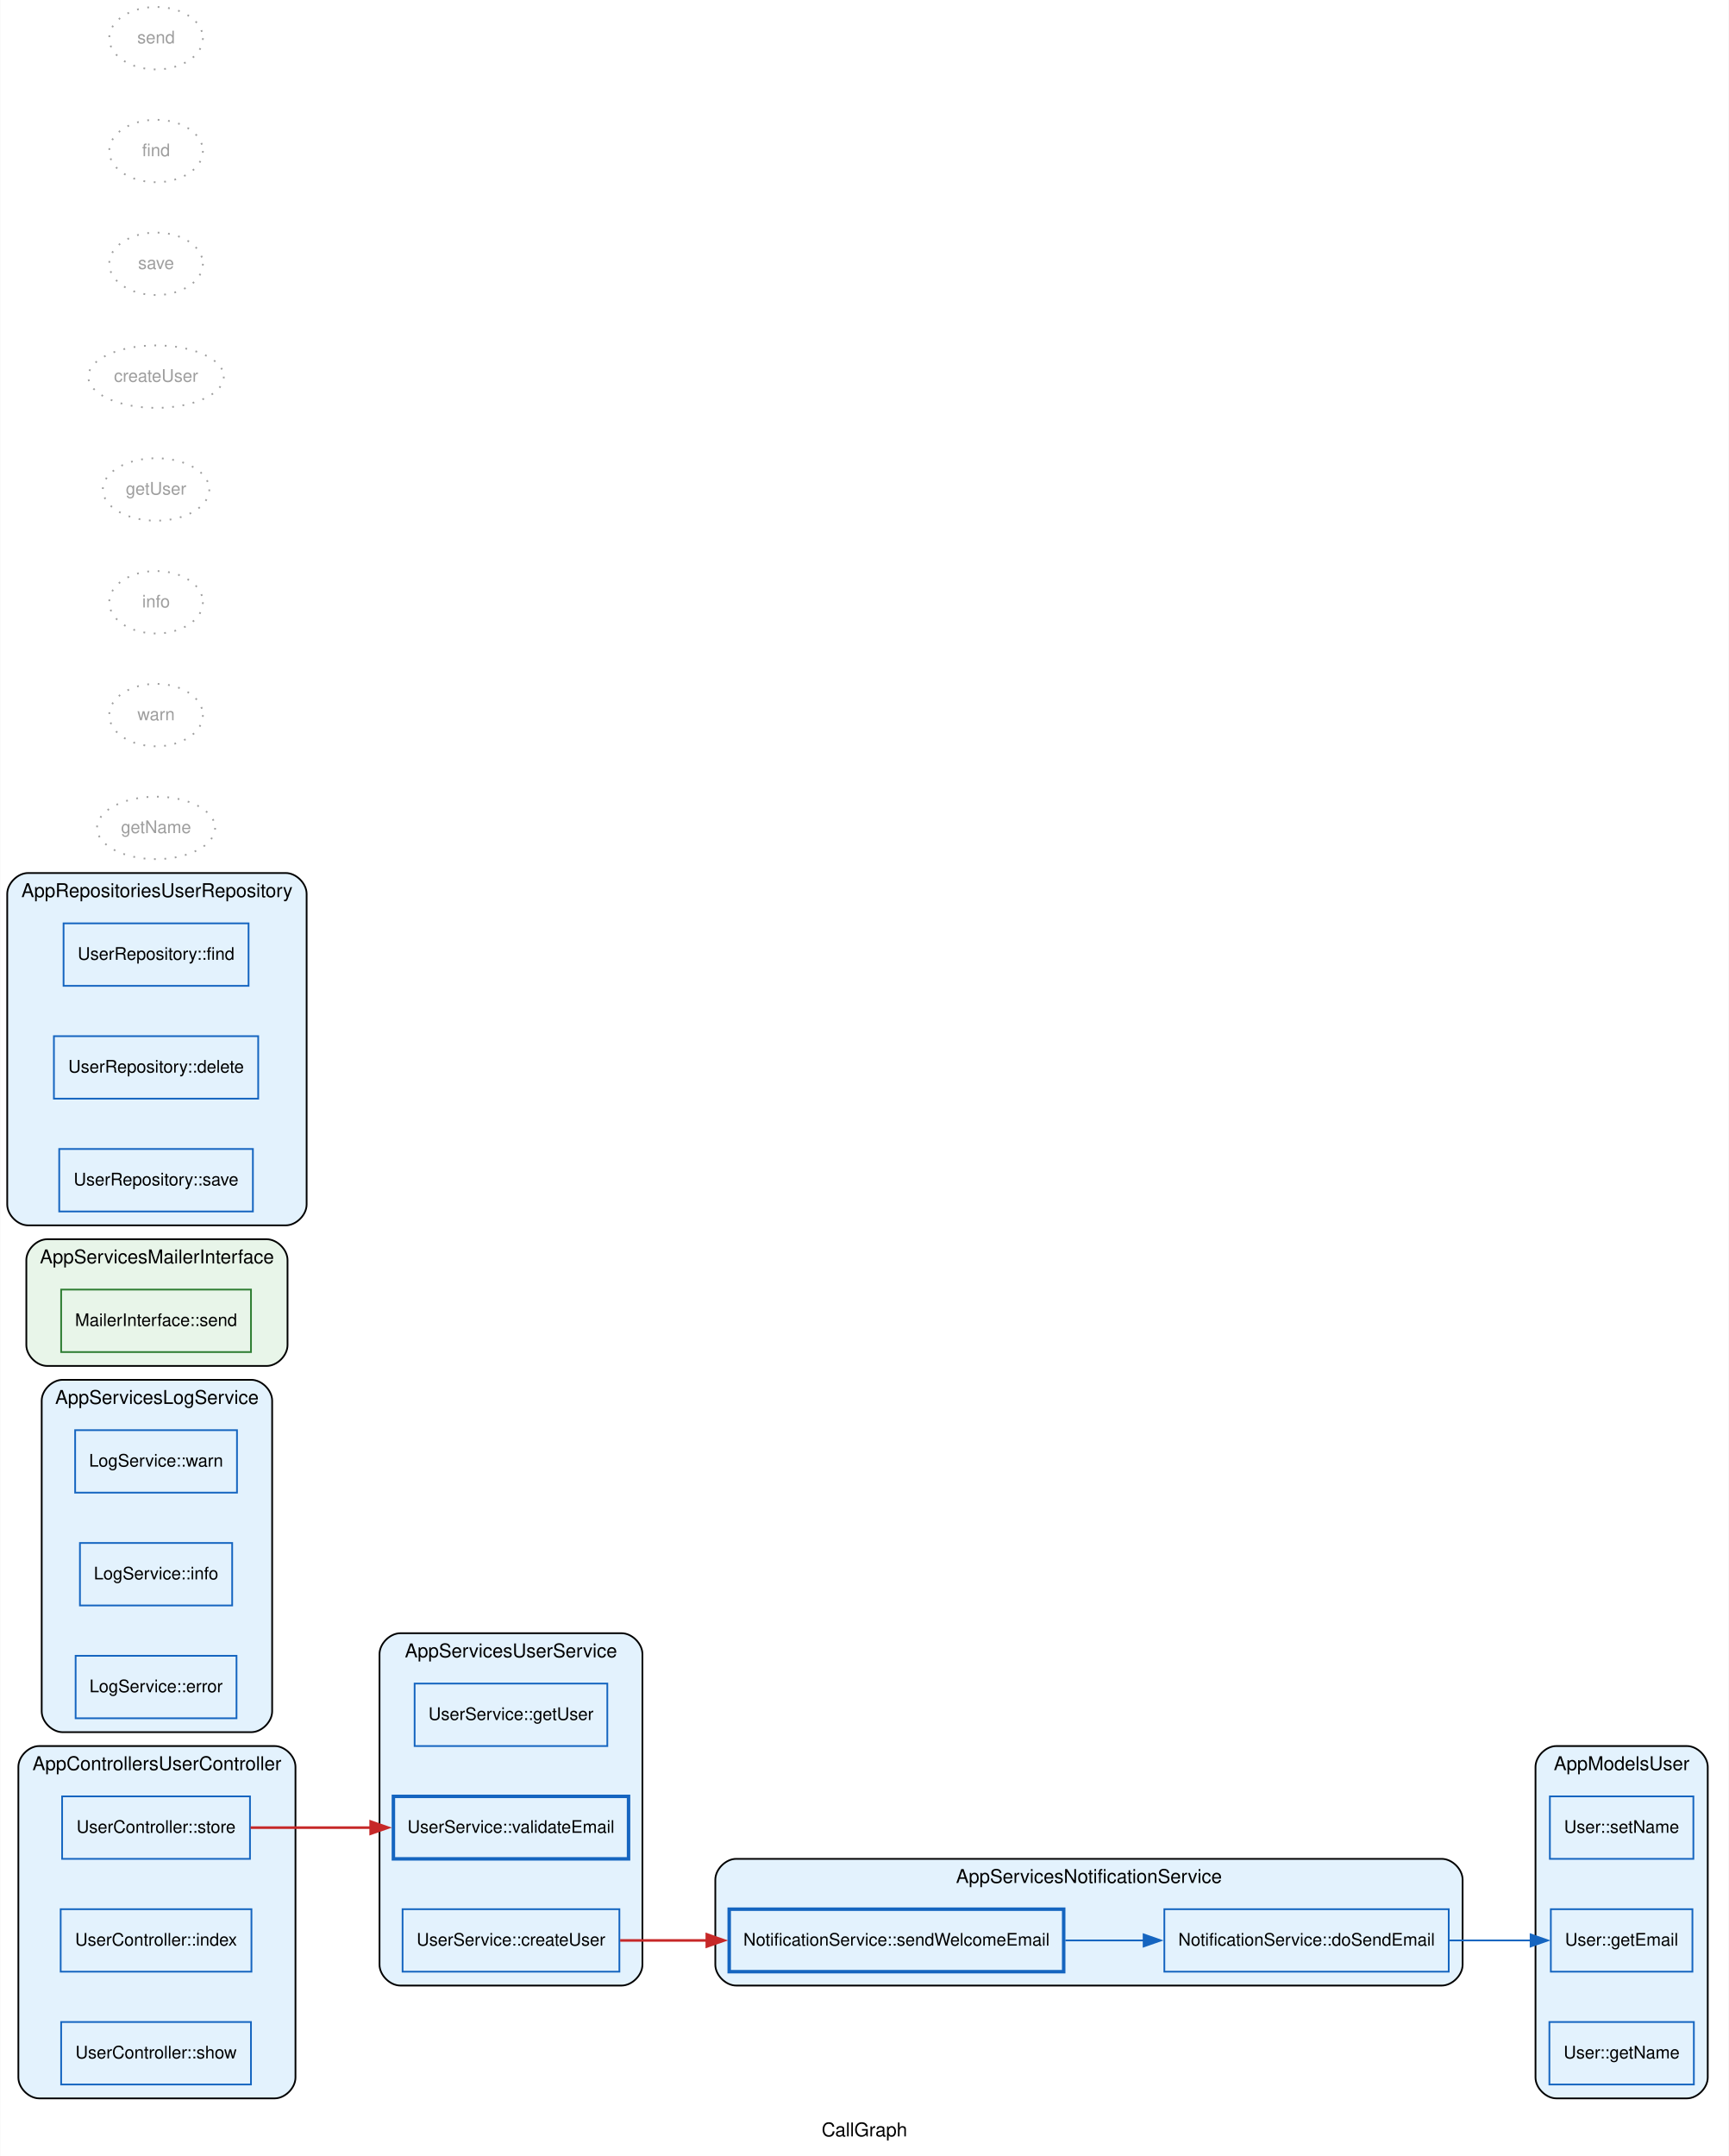
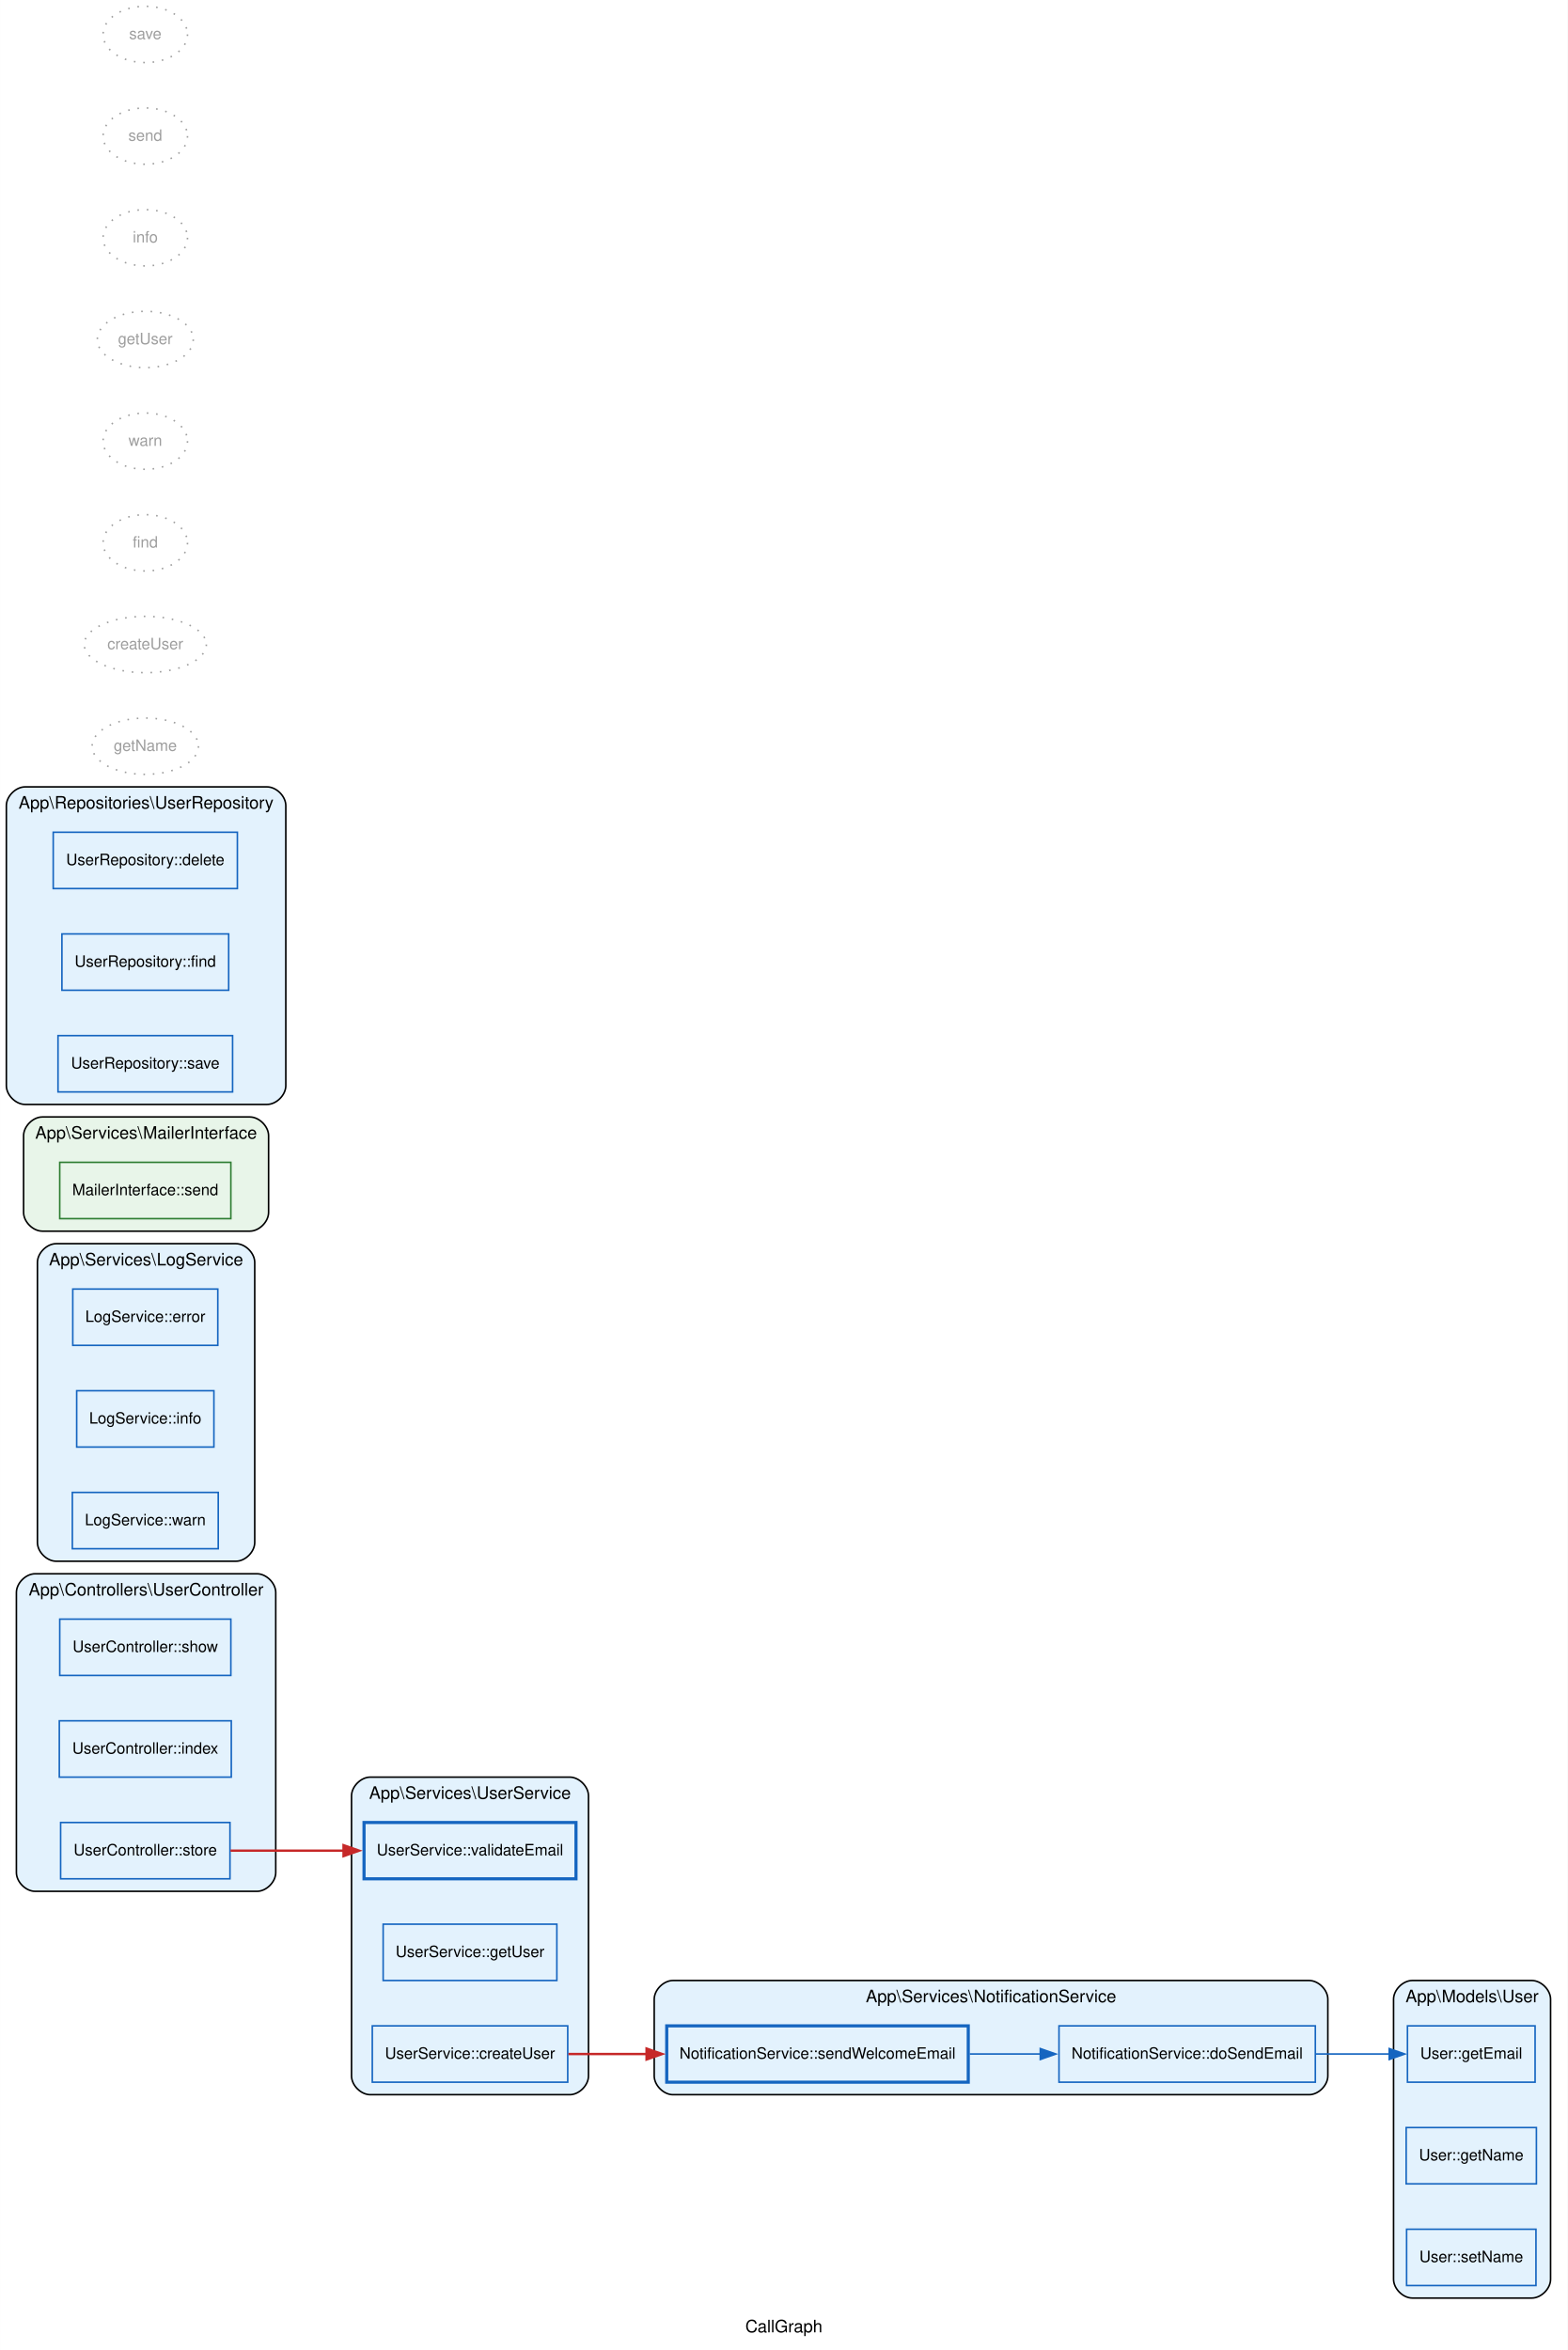
- <svg xmlns="http://www.w3.org/2000/svg" width="996pt" height="1242pt" viewBox="0.00 0.00 995.83 1242.20">
-   <g id="graph0" class="graph" transform="scale(1 1) rotate(0) translate(4 1238.2)">
-     <polygon fill="white" stroke="none" points="-4,4 -4,-1238.2 991.83,-1238.2 991.83,4 -4,4" />
-     <text text-anchor="middle" x="493.92" y="-7.3" font-family="Helvetica,sans-Serif" font-size="11.00">CallGraph</text>
+ <svg xmlns="http://www.w3.org/2000/svg" width="1002pt" height="1502pt" viewBox="0.00 0.00 1002.01 1502.20">
+   <g id="graph0" class="graph" transform="scale(1 1) rotate(0) translate(4 1498.2)">
+     <polygon fill="white" stroke="none" points="-4,4 -4,-1498.2 998.01,-1498.2 998.01,4 -4,4" />
+     <text text-anchor="middle" x="497" y="-7.3" font-family="Helvetica,sans-Serif" font-size="11.00">CallGraph</text>
    <g id="clust1" class="cluster">
-       <path fill="#e3f2fd" stroke="black" d="M420,-94.2C420,-94.2 826.59,-94.2 826.59,-94.2 832.59,-94.2 838.59,-100.2 838.59,-106.2 838.59,-106.2 838.59,-155.2 838.59,-155.2 838.59,-161.2 832.59,-167.2 826.59,-167.2 826.59,-167.2 420,-167.2 420,-167.2 414,-167.2 408,-161.2 408,-155.2 408,-155.2 408,-106.2 408,-106.2 408,-100.2 414,-94.2 420,-94.2" />
-       <text text-anchor="middle" x="623.29" y="-153.3" font-family="Helvetica,sans-Serif" font-size="11.00">AppServicesNotificationService</text>
+       <path fill="#e3f2fd" stroke="black" d="M232.63,-159.2C232.63,-159.2 360.11,-159.2 360.11,-159.2 366.11,-159.2 372.11,-165.2 372.11,-171.2 372.11,-171.2 372.11,-350.2 372.11,-350.2 372.11,-356.2 366.11,-362.2 360.11,-362.2 360.11,-362.2 232.63,-362.2 232.63,-362.2 226.63,-362.2 220.63,-356.2 220.63,-350.2 220.63,-350.2 220.63,-171.2 220.63,-171.2 220.63,-165.2 226.63,-159.2 232.63,-159.2" />
+       <text text-anchor="middle" x="296.37" y="-348.3" font-family="Helvetica,sans-Serif" font-size="11.00">App\Services\UserService</text>
    </g>
    <g id="clust2" class="cluster">
-       <path fill="#e3f2fd" stroke="black" d="M31.86,-240.2C31.86,-240.2 140.65,-240.2 140.65,-240.2 146.65,-240.2 152.65,-246.2 152.65,-252.2 152.65,-252.2 152.65,-431.2 152.65,-431.2 152.65,-437.2 146.65,-443.2 140.65,-443.2 140.65,-443.2 31.86,-443.2 31.86,-443.2 25.86,-443.2 19.86,-437.2 19.86,-431.2 19.86,-431.2 19.86,-252.2 19.86,-252.2 19.86,-246.2 25.86,-240.2 31.86,-240.2" />
-       <text text-anchor="middle" x="86.26" y="-429.3" font-family="Helvetica,sans-Serif" font-size="11.00">AppServicesLogService</text>
+       <path fill="#e3f2fd" stroke="black" d="M31.86,-500.2C31.86,-500.2 146.76,-500.2 146.76,-500.2 152.76,-500.2 158.76,-506.2 158.76,-512.2 158.76,-512.2 158.76,-691.2 158.76,-691.2 158.76,-697.2 152.76,-703.2 146.76,-703.2 146.76,-703.2 31.86,-703.2 31.86,-703.2 25.86,-703.2 19.86,-697.2 19.86,-691.2 19.86,-691.2 19.86,-512.2 19.86,-512.2 19.86,-506.2 25.86,-500.2 31.86,-500.2" />
+       <text text-anchor="middle" x="89.31" y="-689.3" font-family="Helvetica,sans-Serif" font-size="11.00">App\Services\LogService</text>
    </g>
    <g id="clust3" class="cluster">
-       <path fill="#e3f2fd" stroke="black" d="M18.42,-29.2C18.42,-29.2 154.09,-29.2 154.09,-29.2 160.09,-29.2 166.09,-35.2 166.09,-41.2 166.09,-41.2 166.09,-220.2 166.09,-220.2 166.09,-226.2 160.09,-232.2 154.09,-232.2 154.09,-232.2 18.42,-232.2 18.42,-232.2 12.42,-232.2 6.42,-226.2 6.42,-220.2 6.42,-220.2 6.42,-41.2 6.42,-41.2 6.42,-35.2 12.42,-29.2 18.42,-29.2" />
-       <text text-anchor="middle" x="86.26" y="-218.3" font-family="Helvetica,sans-Serif" font-size="11.00">AppControllersUserController</text>
+       <path fill="#e3f2fd" stroke="black" d="M426.11,-159.2C426.11,-159.2 832.7,-159.2 832.7,-159.2 838.7,-159.2 844.7,-165.2 844.7,-171.2 844.7,-171.2 844.7,-220.2 844.7,-220.2 844.7,-226.2 838.7,-232.2 832.7,-232.2 832.7,-232.2 426.11,-232.2 426.11,-232.2 420.11,-232.2 414.11,-226.2 414.11,-220.2 414.11,-220.2 414.11,-171.2 414.11,-171.2 414.11,-165.2 420.11,-159.2 426.11,-159.2" />
+       <text text-anchor="middle" x="629.41" y="-218.3" font-family="Helvetica,sans-Serif" font-size="11.00">App\Services\NotificationService</text>
    </g>
    <g id="clust4" class="cluster">
-       <path fill="#e8f5e9" stroke="black" d="M23.01,-451.2C23.01,-451.2 149.51,-451.2 149.51,-451.2 155.51,-451.2 161.51,-457.2 161.51,-463.2 161.51,-463.2 161.51,-512.2 161.51,-512.2 161.51,-518.2 155.51,-524.2 149.51,-524.2 149.51,-524.2 23.01,-524.2 23.01,-524.2 17.01,-524.2 11.01,-518.2 11.01,-512.2 11.01,-512.2 11.01,-463.2 11.01,-463.2 11.01,-457.2 17.01,-451.2 23.01,-451.2" />
-       <text text-anchor="middle" x="86.26" y="-510.3" font-family="Helvetica,sans-Serif" font-size="11.00">AppServicesMailerInterface</text>
+       <path fill="#e3f2fd" stroke="black" d="M18.42,-289.2C18.42,-289.2 160.2,-289.2 160.2,-289.2 166.2,-289.2 172.2,-295.2 172.2,-301.2 172.2,-301.2 172.2,-480.2 172.2,-480.2 172.2,-486.2 166.2,-492.2 160.2,-492.2 160.2,-492.2 18.42,-492.2 18.42,-492.2 12.42,-492.2 6.42,-486.2 6.42,-480.2 6.42,-480.2 6.42,-301.2 6.42,-301.2 6.42,-295.2 12.42,-289.2 18.42,-289.2" />
+       <text text-anchor="middle" x="89.31" y="-478.3" font-family="Helvetica,sans-Serif" font-size="11.00">App\Controllers\UserController</text>
    </g>
    <g id="clust5" class="cluster">
-       <path fill="#e3f2fd" stroke="black" d="M892.59,-29.2C892.59,-29.2 967.83,-29.2 967.83,-29.2 973.83,-29.2 979.83,-35.2 979.83,-41.2 979.83,-41.2 979.83,-220.2 979.83,-220.2 979.83,-226.2 973.83,-232.2 967.83,-232.2 967.83,-232.2 892.59,-232.2 892.59,-232.2 886.59,-232.2 880.59,-226.2 880.59,-220.2 880.59,-220.2 880.59,-41.2 880.59,-41.2 880.59,-35.2 886.59,-29.2 892.59,-29.2" />
-       <text text-anchor="middle" x="930.21" y="-218.3" font-family="Helvetica,sans-Serif" font-size="11.00">AppModelsUser</text>
+       <path fill="#e8f5e9" stroke="black" d="M23.01,-711.2C23.01,-711.2 155.62,-711.2 155.62,-711.2 161.62,-711.2 167.62,-717.2 167.62,-723.2 167.62,-723.2 167.62,-772.2 167.62,-772.2 167.62,-778.2 161.62,-784.2 155.62,-784.2 155.62,-784.2 23.01,-784.2 23.01,-784.2 17.01,-784.2 11.01,-778.2 11.01,-772.2 11.01,-772.2 11.01,-723.2 11.01,-723.2 11.01,-717.2 17.01,-711.2 23.01,-711.2" />
+       <text text-anchor="middle" x="89.31" y="-770.3" font-family="Helvetica,sans-Serif" font-size="11.00">App\Services\MailerInterface</text>
    </g>
    <g id="clust6" class="cluster">
-       <path fill="#e3f2fd" stroke="black" d="M12,-532.2C12,-532.2 160.51,-532.2 160.51,-532.2 166.51,-532.2 172.51,-538.2 172.51,-544.2 172.51,-544.2 172.51,-723.2 172.51,-723.2 172.51,-729.2 166.51,-735.2 160.51,-735.2 160.51,-735.2 12,-735.2 12,-735.2 6,-735.2 0,-729.2 0,-723.2 0,-723.2 0,-544.2 0,-544.2 0,-538.2 6,-532.2 12,-532.2" />
-       <text text-anchor="middle" x="86.26" y="-721.3" font-family="Helvetica,sans-Serif" font-size="11.00">AppRepositoriesUserRepository</text>
+       <path fill="#e3f2fd" stroke="black" d="M12,-792.2C12,-792.2 166.63,-792.2 166.63,-792.2 172.63,-792.2 178.63,-798.2 178.63,-804.2 178.63,-804.2 178.63,-983.2 178.63,-983.2 178.63,-989.2 172.63,-995.2 166.63,-995.2 166.63,-995.2 12,-995.2 12,-995.2 6,-995.2 0,-989.2 0,-983.2 0,-983.2 0,-804.2 0,-804.2 0,-798.2 6,-792.2 12,-792.2" />
+       <text text-anchor="middle" x="89.31" y="-981.3" font-family="Helvetica,sans-Serif" font-size="11.00">App\Repositories\UserRepository</text>
    </g>
    <g id="clust7" class="cluster">
-       <path fill="#e3f2fd" stroke="black" d="M226.51,-94.2C226.51,-94.2 354,-94.2 354,-94.2 360,-94.2 366,-100.2 366,-106.2 366,-106.2 366,-285.2 366,-285.2 366,-291.2 360,-297.2 354,-297.2 354,-297.2 226.51,-297.2 226.51,-297.2 220.51,-297.2 214.51,-291.2 214.51,-285.2 214.51,-285.2 214.51,-106.2 214.51,-106.2 214.51,-100.2 220.51,-94.2 226.51,-94.2" />
-       <text text-anchor="middle" x="290.26" y="-283.3" font-family="Helvetica,sans-Serif" font-size="11.00">AppServicesUserService</text>
+       <path fill="#e3f2fd" stroke="black" d="M898.7,-29.2C898.7,-29.2 975.07,-29.2 975.07,-29.2 981.07,-29.2 987.07,-35.2 987.07,-41.2 987.07,-41.2 987.07,-220.2 987.07,-220.2 987.07,-226.2 981.07,-232.2 975.07,-232.2 975.07,-232.2 898.7,-232.2 898.7,-232.2 892.7,-232.2 886.7,-226.2 886.7,-220.2 886.7,-220.2 886.7,-41.2 886.7,-41.2 886.7,-35.2 892.7,-29.2 898.7,-29.2" />
+       <text text-anchor="middle" x="936.88" y="-218.3" font-family="Helvetica,sans-Serif" font-size="11.00">App\Models\User</text>
    </g>
    <g id="node1" class="node">
-       <polygon fill="#e3f2fd" stroke="#1565c0" stroke-width="2" points="608.73,-138.2 416,-138.2 416,-102.2 608.73,-102.2 608.73,-138.2" />
-       <text text-anchor="middle" x="512.37" y="-117.2" font-family="Helvetica,sans-Serif" font-size="10.00">NotificationService::sendWelcomeEmail</text>
+       <polygon fill="#e3f2fd" stroke="#1565c0" points="358.83,-203.2 233.91,-203.2 233.91,-167.2 358.83,-167.2 358.83,-203.2" />
+       <text text-anchor="middle" x="296.37" y="-182.2" font-family="Helvetica,sans-Serif" font-size="10.00">UserService::createUser</text>
+     </g>
+     <g id="node7" class="node">
+       <polygon fill="#e3f2fd" stroke="#1565c0" stroke-width="2" points="614.85,-203.2 422.11,-203.2 422.11,-167.2 614.85,-167.2 614.85,-203.2" />
+       <text text-anchor="middle" x="518.48" y="-182.2" font-family="Helvetica,sans-Serif" font-size="10.00">NotificationService::sendWelcomeEmail</text>
+     </g>
+     <g id="edge4" class="edge">
+       <path fill="none" stroke="#c62828" stroke-width="1.5" d="M359.27,-185.2C374.97,-185.2 392.3,-185.2 409.57,-185.2" />
+       <polygon fill="#c62828" stroke="#c62828" stroke-width="1.5" points="409.22,-188.7 419.22,-185.2 409.22,-181.7 409.22,-188.7" />
    </g>
    <g id="node2" class="node">
-       <polygon fill="#e3f2fd" stroke="#1565c0" points="830.59,-138.2 666.73,-138.2 666.73,-102.2 830.59,-102.2 830.59,-138.2" />
-       <text text-anchor="middle" x="748.66" y="-117.2" font-family="Helvetica,sans-Serif" font-size="10.00">NotificationService::doSendEmail</text>
+       <polygon fill="#e3f2fd" stroke="#1565c0" points="351.88,-268.2 240.85,-268.2 240.85,-232.2 351.88,-232.2 351.88,-268.2" />
+       <text text-anchor="middle" x="296.37" y="-247.2" font-family="Helvetica,sans-Serif" font-size="10.00">UserService::getUser</text>
+     </g>
+     <g id="node3" class="node">
+       <polygon fill="#e3f2fd" stroke="#1565c0" stroke-width="2" points="364.11,-333.2 228.63,-333.2 228.63,-297.2 364.11,-297.2 364.11,-333.2" />
+       <text text-anchor="middle" x="296.37" y="-312.2" font-family="Helvetica,sans-Serif" font-size="10.00">UserService::validateEmail</text>
+     </g>
+     <g id="node4" class="node">
+       <polygon fill="#e3f2fd" stroke="#1565c0" points="135.44,-544.2 42.18,-544.2 42.18,-508.2 135.44,-508.2 135.44,-544.2" />
+       <text text-anchor="middle" x="88.81" y="-523.2" font-family="Helvetica,sans-Serif" font-size="10.00">LogService::warn</text>
+     </g>
+     <g id="node5" class="node">
+       <polygon fill="#e3f2fd" stroke="#1565c0" points="132.67,-609.2 44.96,-609.2 44.96,-573.2 132.67,-573.2 132.67,-609.2" />
+       <text text-anchor="middle" x="88.81" y="-588.2" font-family="Helvetica,sans-Serif" font-size="10.00">LogService::info</text>
+     </g>
+     <g id="node6" class="node">
+       <polygon fill="#e3f2fd" stroke="#1565c0" points="135.16,-674.2 42.46,-674.2 42.46,-638.2 135.16,-638.2 135.16,-674.2" />
+       <text text-anchor="middle" x="88.81" y="-653.2" font-family="Helvetica,sans-Serif" font-size="10.00">LogService::error</text>
+     </g>
+     <g id="node8" class="node">
+       <polygon fill="#e3f2fd" stroke="#1565c0" points="836.7,-203.2 672.85,-203.2 672.85,-167.2 836.7,-167.2 836.7,-203.2" />
+       <text text-anchor="middle" x="754.77" y="-182.2" font-family="Helvetica,sans-Serif" font-size="10.00">NotificationService::doSendEmail</text>
    </g>
    <g id="edge2" class="edge">
-       <path fill="none" stroke="#1565c0" d="M609.68,-120.2C624.66,-120.2 640.12,-120.2 655.02,-120.2" />
-       <polygon fill="#1565c0" stroke="#1565c0" points="654.78,-123.7 664.78,-120.2 654.78,-116.7 654.78,-123.7" />
+       <path fill="none" stroke="#1565c0" d="M615.79,-185.2C630.78,-185.2 646.23,-185.2 661.13,-185.2" />
+       <polygon fill="#1565c0" stroke="#1565c0" points="660.89,-188.7 670.89,-185.2 660.89,-181.7 660.89,-188.7" />
+     </g>
+     <g id="node18" class="node">
+       <polygon fill="#e3f2fd" stroke="#1565c0" points="977.17,-203.2 895.59,-203.2 895.59,-167.2 977.17,-167.2 977.17,-203.2" />
+       <text text-anchor="middle" x="936.38" y="-182.2" font-family="Helvetica,sans-Serif" font-size="10.00">User::getEmail</text>
+     </g>
+     <g id="edge3" class="edge">
+       <path fill="none" stroke="#1565c0" d="M837.17,-185.2C853.14,-185.2 869.46,-185.2 884.1,-185.2" />
+       <polygon fill="#1565c0" stroke="#1565c0" points="883.92,-188.7 893.92,-185.2 883.92,-181.7 883.92,-188.7" />
+     </g>
+     <g id="node9" class="node">
+       <polygon fill="#e3f2fd" stroke="#1565c0" points="142.94,-333.2 34.69,-333.2 34.69,-297.2 142.94,-297.2 142.94,-333.2" />
+       <text text-anchor="middle" x="88.81" y="-312.2" font-family="Helvetica,sans-Serif" font-size="10.00">UserController::store</text>
+     </g>
+     <g id="edge1" class="edge">
+       <path fill="none" stroke="#c62828" stroke-width="1.5" d="M143.28,-315.2C165.37,-315.2 191.43,-315.2 215.68,-315.2" />
+       <polygon fill="#c62828" stroke="#c62828" stroke-width="1.5" points="215.52,-318.7 225.52,-315.2 215.52,-311.7 215.52,-318.7" />
+     </g>
+     <g id="node10" class="node">
+       <polygon fill="#e3f2fd" stroke="#1565c0" points="143.78,-398.2 33.85,-398.2 33.85,-362.2 143.78,-362.2 143.78,-398.2" />
+       <text text-anchor="middle" x="88.81" y="-377.2" font-family="Helvetica,sans-Serif" font-size="10.00">UserController::index</text>
    </g>
    <g id="node11" class="node">
-       <polygon fill="#e3f2fd" stroke="#1565c0" points="971,-138.2 889.42,-138.2 889.42,-102.2 971,-102.2 971,-138.2" />
-       <text text-anchor="middle" x="930.21" y="-117.2" font-family="Helvetica,sans-Serif" font-size="10.00">User::getEmail</text>
+       <polygon fill="#e3f2fd" stroke="#1565c0" points="143.5,-463.2 34.13,-463.2 34.13,-427.2 143.5,-427.2 143.5,-463.2" />
+       <text text-anchor="middle" x="88.81" y="-442.2" font-family="Helvetica,sans-Serif" font-size="10.00">UserController::show</text>
    </g>
-     <g id="edge3" class="edge">
-       <path fill="none" stroke="#1565c0" d="M831.03,-120.2C846.99,-120.2 863.31,-120.2 877.94,-120.2" />
-       <polygon fill="#1565c0" stroke="#1565c0" points="877.76,-123.7 887.76,-120.2 877.76,-116.7 877.76,-123.7" />
+     <g id="node12" class="node">
+       <polygon fill="#e8f5e9" stroke="#2e7d32" points="143.5,-755.2 34.12,-755.2 34.12,-719.2 143.5,-719.2 143.5,-755.2" />
+       <text text-anchor="middle" x="88.81" y="-734.2" font-family="Helvetica,sans-Serif" font-size="10.00">MailerInterface::send</text>
    </g>
-     <g id="node3" class="node">
-       <polygon fill="#e3f2fd" stroke="#1565c0" points="132.11,-284.2 39.41,-284.2 39.41,-248.2 132.11,-248.2 132.11,-284.2" />
-       <text text-anchor="middle" x="85.76" y="-263.2" font-family="Helvetica,sans-Serif" font-size="10.00">LogService::error</text>
+     <g id="node13" class="node">
+       <polygon fill="#e3f2fd" stroke="#1565c0" points="144.61,-836.2 33.02,-836.2 33.02,-800.2 144.61,-800.2 144.61,-836.2" />
+       <text text-anchor="middle" x="88.81" y="-815.2" font-family="Helvetica,sans-Serif" font-size="10.00">UserRepository::save</text>
    </g>
-     <g id="node4" class="node">
-       <polygon fill="#e3f2fd" stroke="#1565c0" points="129.61,-349.2 41.9,-349.2 41.9,-313.2 129.61,-313.2 129.61,-349.2" />
-       <text text-anchor="middle" x="85.76" y="-328.2" font-family="Helvetica,sans-Serif" font-size="10.00">LogService::info</text>
+     <g id="node14" class="node">
+       <polygon fill="#e3f2fd" stroke="#1565c0" points="142.11,-901.2 35.52,-901.2 35.52,-865.2 142.11,-865.2 142.11,-901.2" />
+       <text text-anchor="middle" x="88.81" y="-880.2" font-family="Helvetica,sans-Serif" font-size="10.00">UserRepository::find</text>
    </g>
-     <g id="node5" class="node">
-       <polygon fill="#e3f2fd" stroke="#1565c0" points="132.39,-414.2 39.13,-414.2 39.13,-378.2 132.39,-378.2 132.39,-414.2" />
-       <text text-anchor="middle" x="85.76" y="-393.2" font-family="Helvetica,sans-Serif" font-size="10.00">LogService::warn</text>
+     <g id="node15" class="node">
+       <polygon fill="#e3f2fd" stroke="#1565c0" points="147.67,-966.2 29.96,-966.2 29.96,-930.2 147.67,-930.2 147.67,-966.2" />
+       <text text-anchor="middle" x="88.81" y="-945.2" font-family="Helvetica,sans-Serif" font-size="10.00">UserRepository::delete</text>
    </g>
-     <g id="node6" class="node">
-       <polygon fill="#e3f2fd" stroke="#1565c0" points="140.44,-73.2 31.07,-73.2 31.07,-37.2 140.44,-37.2 140.44,-73.2" />
-       <text text-anchor="middle" x="85.76" y="-52.2" font-family="Helvetica,sans-Serif" font-size="10.00">UserController::show</text>
-     </g>
-     <g id="node7" class="node">
-       <polygon fill="#e3f2fd" stroke="#1565c0" points="140.72,-138.2 30.79,-138.2 30.79,-102.2 140.72,-102.2 140.72,-138.2" />
-       <text text-anchor="middle" x="85.76" y="-117.2" font-family="Helvetica,sans-Serif" font-size="10.00">UserController::index</text>
-     </g>
-     <g id="node8" class="node">
-       <polygon fill="#e3f2fd" stroke="#1565c0" points="139.88,-203.2 31.63,-203.2 31.63,-167.2 139.88,-167.2 139.88,-203.2" />
-       <text text-anchor="middle" x="85.76" y="-182.2" font-family="Helvetica,sans-Serif" font-size="10.00">UserController::store</text>
+     <g id="node16" class="node">
+       <polygon fill="#e3f2fd" stroke="#1565c0" points="977.73,-73.2 895.04,-73.2 895.04,-37.2 977.73,-37.2 977.73,-73.2" />
+       <text text-anchor="middle" x="936.38" y="-52.2" font-family="Helvetica,sans-Serif" font-size="10.00">User::setName</text>
    </g>
    <g id="node17" class="node">
-       <polygon fill="#e3f2fd" stroke="#1565c0" stroke-width="2" points="358,-203.2 222.51,-203.2 222.51,-167.2 358,-167.2 358,-203.2" />
-       <text text-anchor="middle" x="290.26" y="-182.2" font-family="Helvetica,sans-Serif" font-size="10.00">UserService::validateEmail</text>
-     </g>
-     <g id="edge1" class="edge">
-       <path fill="none" stroke="#c62828" stroke-width="1.5" d="M140.23,-185.2C161.48,-185.2 186.38,-185.2 209.67,-185.2" />
-       <polygon fill="#c62828" stroke="#c62828" stroke-width="1.5" points="209.41,-188.7 219.41,-185.2 209.41,-181.7 209.41,-188.7" />
-     </g>
-     <g id="node9" class="node">
-       <polygon fill="#e8f5e9" stroke="#2e7d32" points="140.45,-495.2 31.07,-495.2 31.07,-459.2 140.45,-459.2 140.45,-495.2" />
-       <text text-anchor="middle" x="85.76" y="-474.2" font-family="Helvetica,sans-Serif" font-size="10.00">MailerInterface::send</text>
-     </g>
-     <g id="node10" class="node">
-       <polygon fill="#e3f2fd" stroke="#1565c0" points="971.83,-73.2 888.59,-73.2 888.59,-37.2 971.83,-37.2 971.83,-73.2" />
-       <text text-anchor="middle" x="930.21" y="-52.2" font-family="Helvetica,sans-Serif" font-size="10.00">User::getName</text>
-     </g>
-     <g id="node12" class="node">
-       <polygon fill="#e3f2fd" stroke="#1565c0" points="971.55,-203.2 888.87,-203.2 888.87,-167.2 971.55,-167.2 971.55,-203.2" />
-       <text text-anchor="middle" x="930.21" y="-182.2" font-family="Helvetica,sans-Serif" font-size="10.00">User::setName</text>
-     </g>
-     <g id="node13" class="node">
-       <polygon fill="#e3f2fd" stroke="#1565c0" points="141.55,-576.2 29.96,-576.2 29.96,-540.2 141.55,-540.2 141.55,-576.2" />
-       <text text-anchor="middle" x="85.76" y="-555.2" font-family="Helvetica,sans-Serif" font-size="10.00">UserRepository::save</text>
-     </g>
-     <g id="node14" class="node">
-       <polygon fill="#e3f2fd" stroke="#1565c0" points="144.61,-641.2 26.9,-641.2 26.9,-605.2 144.61,-605.2 144.61,-641.2" />
-       <text text-anchor="middle" x="85.76" y="-620.2" font-family="Helvetica,sans-Serif" font-size="10.00">UserRepository::delete</text>
-     </g>
-     <g id="node15" class="node">
-       <polygon fill="#e3f2fd" stroke="#1565c0" points="139.05,-706.2 32.46,-706.2 32.46,-670.2 139.05,-670.2 139.05,-706.2" />
-       <text text-anchor="middle" x="85.76" y="-685.2" font-family="Helvetica,sans-Serif" font-size="10.00">UserRepository::find</text>
-     </g>
-     <g id="node16" class="node">
-       <polygon fill="#e3f2fd" stroke="#1565c0" points="352.72,-138.2 227.8,-138.2 227.8,-102.2 352.72,-102.2 352.72,-138.2" />
-       <text text-anchor="middle" x="290.26" y="-117.2" font-family="Helvetica,sans-Serif" font-size="10.00">UserService::createUser</text>
-     </g>
-     <g id="edge4" class="edge">
-       <path fill="none" stroke="#c62828" stroke-width="1.5" d="M353.16,-120.2C368.86,-120.2 386.19,-120.2 403.46,-120.2" />
-       <polygon fill="#c62828" stroke="#c62828" stroke-width="1.5" points="403.1,-123.7 413.1,-120.2 403.1,-116.7 403.1,-123.7" />
-     </g>
-     <g id="node18" class="node">
-       <polygon fill="#e3f2fd" stroke="#1565c0" points="345.77,-268.2 234.74,-268.2 234.74,-232.2 345.77,-232.2 345.77,-268.2" />
-       <text text-anchor="middle" x="290.26" y="-247.2" font-family="Helvetica,sans-Serif" font-size="10.00">UserService::getUser</text>
+       <polygon fill="#e3f2fd" stroke="#1565c0" points="978.01,-138.2 894.76,-138.2 894.76,-102.2 978.01,-102.2 978.01,-138.2" />
+       <text text-anchor="middle" x="936.38" y="-117.2" font-family="Helvetica,sans-Serif" font-size="10.00">User::getName</text>
    </g>
    <g id="node19" class="node">
-       <ellipse fill="none" stroke="#9e9e9e" stroke-dasharray="1,5" cx="85.76" cy="-761.2" rx="34.02" ry="18" />
-       <text text-anchor="middle" x="85.76" y="-758.2" font-family="Helvetica,sans-Serif" font-size="10.00" fill="#9e9e9e">getName</text>
+       <ellipse fill="none" stroke="#9e9e9e" stroke-dasharray="1,5" cx="88.81" cy="-1021.2" rx="34.02" ry="18" />
+       <text text-anchor="middle" x="88.81" y="-1018.2" font-family="Helvetica,sans-Serif" font-size="10.00" fill="#9e9e9e">getName</text>
    </g>
    <g id="node20" class="node">
-       <ellipse fill="none" stroke="#9e9e9e" stroke-dasharray="1,5" cx="85.76" cy="-826.2" rx="27" ry="18" />
-       <text text-anchor="middle" x="85.76" y="-823.2" font-family="Helvetica,sans-Serif" font-size="10.00" fill="#9e9e9e">warn</text>
+       <ellipse fill="none" stroke="#9e9e9e" stroke-dasharray="1,5" cx="88.81" cy="-1086.2" rx="39.03" ry="18" />
+       <text text-anchor="middle" x="88.81" y="-1083.2" font-family="Helvetica,sans-Serif" font-size="10.00" fill="#9e9e9e">createUser</text>
    </g>
    <g id="node21" class="node">
-       <ellipse fill="none" stroke="#9e9e9e" stroke-dasharray="1,5" cx="85.76" cy="-891.2" rx="27" ry="18" />
-       <text text-anchor="middle" x="85.76" y="-888.2" font-family="Helvetica,sans-Serif" font-size="10.00" fill="#9e9e9e">info</text>
+       <ellipse fill="none" stroke="#9e9e9e" stroke-dasharray="1,5" cx="88.81" cy="-1151.2" rx="27" ry="18" />
+       <text text-anchor="middle" x="88.81" y="-1148.2" font-family="Helvetica,sans-Serif" font-size="10.00" fill="#9e9e9e">find</text>
    </g>
    <g id="node22" class="node">
-       <ellipse fill="none" stroke="#9e9e9e" stroke-dasharray="1,5" cx="85.76" cy="-956.2" rx="30.68" ry="18" />
-       <text text-anchor="middle" x="85.76" y="-953.2" font-family="Helvetica,sans-Serif" font-size="10.00" fill="#9e9e9e">getUser</text>
+       <ellipse fill="none" stroke="#9e9e9e" stroke-dasharray="1,5" cx="88.81" cy="-1216.2" rx="27" ry="18" />
+       <text text-anchor="middle" x="88.81" y="-1213.2" font-family="Helvetica,sans-Serif" font-size="10.00" fill="#9e9e9e">warn</text>
    </g>
    <g id="node23" class="node">
-       <ellipse fill="none" stroke="#9e9e9e" stroke-dasharray="1,5" cx="85.76" cy="-1021.2" rx="39.03" ry="18" />
-       <text text-anchor="middle" x="85.76" y="-1018.2" font-family="Helvetica,sans-Serif" font-size="10.00" fill="#9e9e9e">createUser</text>
+       <ellipse fill="none" stroke="#9e9e9e" stroke-dasharray="1,5" cx="88.81" cy="-1281.2" rx="30.68" ry="18" />
+       <text text-anchor="middle" x="88.81" y="-1278.2" font-family="Helvetica,sans-Serif" font-size="10.00" fill="#9e9e9e">getUser</text>
    </g>
    <g id="node24" class="node">
-       <ellipse fill="none" stroke="#9e9e9e" stroke-dasharray="1,5" cx="85.76" cy="-1086.2" rx="27" ry="18" />
-       <text text-anchor="middle" x="85.76" y="-1083.2" font-family="Helvetica,sans-Serif" font-size="10.00" fill="#9e9e9e">save</text>
+       <ellipse fill="none" stroke="#9e9e9e" stroke-dasharray="1,5" cx="88.81" cy="-1346.2" rx="27" ry="18" />
+       <text text-anchor="middle" x="88.81" y="-1343.2" font-family="Helvetica,sans-Serif" font-size="10.00" fill="#9e9e9e">info</text>
    </g>
    <g id="node25" class="node">
-       <ellipse fill="none" stroke="#9e9e9e" stroke-dasharray="1,5" cx="85.76" cy="-1151.2" rx="27" ry="18" />
-       <text text-anchor="middle" x="85.76" y="-1148.2" font-family="Helvetica,sans-Serif" font-size="10.00" fill="#9e9e9e">find</text>
+       <ellipse fill="none" stroke="#9e9e9e" stroke-dasharray="1,5" cx="88.81" cy="-1411.2" rx="27" ry="18" />
+       <text text-anchor="middle" x="88.81" y="-1408.2" font-family="Helvetica,sans-Serif" font-size="10.00" fill="#9e9e9e">send</text>
    </g>
    <g id="node26" class="node">
-       <ellipse fill="none" stroke="#9e9e9e" stroke-dasharray="1,5" cx="85.76" cy="-1216.2" rx="27" ry="18" />
-       <text text-anchor="middle" x="85.76" y="-1213.2" font-family="Helvetica,sans-Serif" font-size="10.00" fill="#9e9e9e">send</text>
+       <ellipse fill="none" stroke="#9e9e9e" stroke-dasharray="1,5" cx="88.81" cy="-1476.2" rx="27" ry="18" />
+       <text text-anchor="middle" x="88.81" y="-1473.2" font-family="Helvetica,sans-Serif" font-size="10.00" fill="#9e9e9e">save</text>
    </g>
  </g>
</svg>
